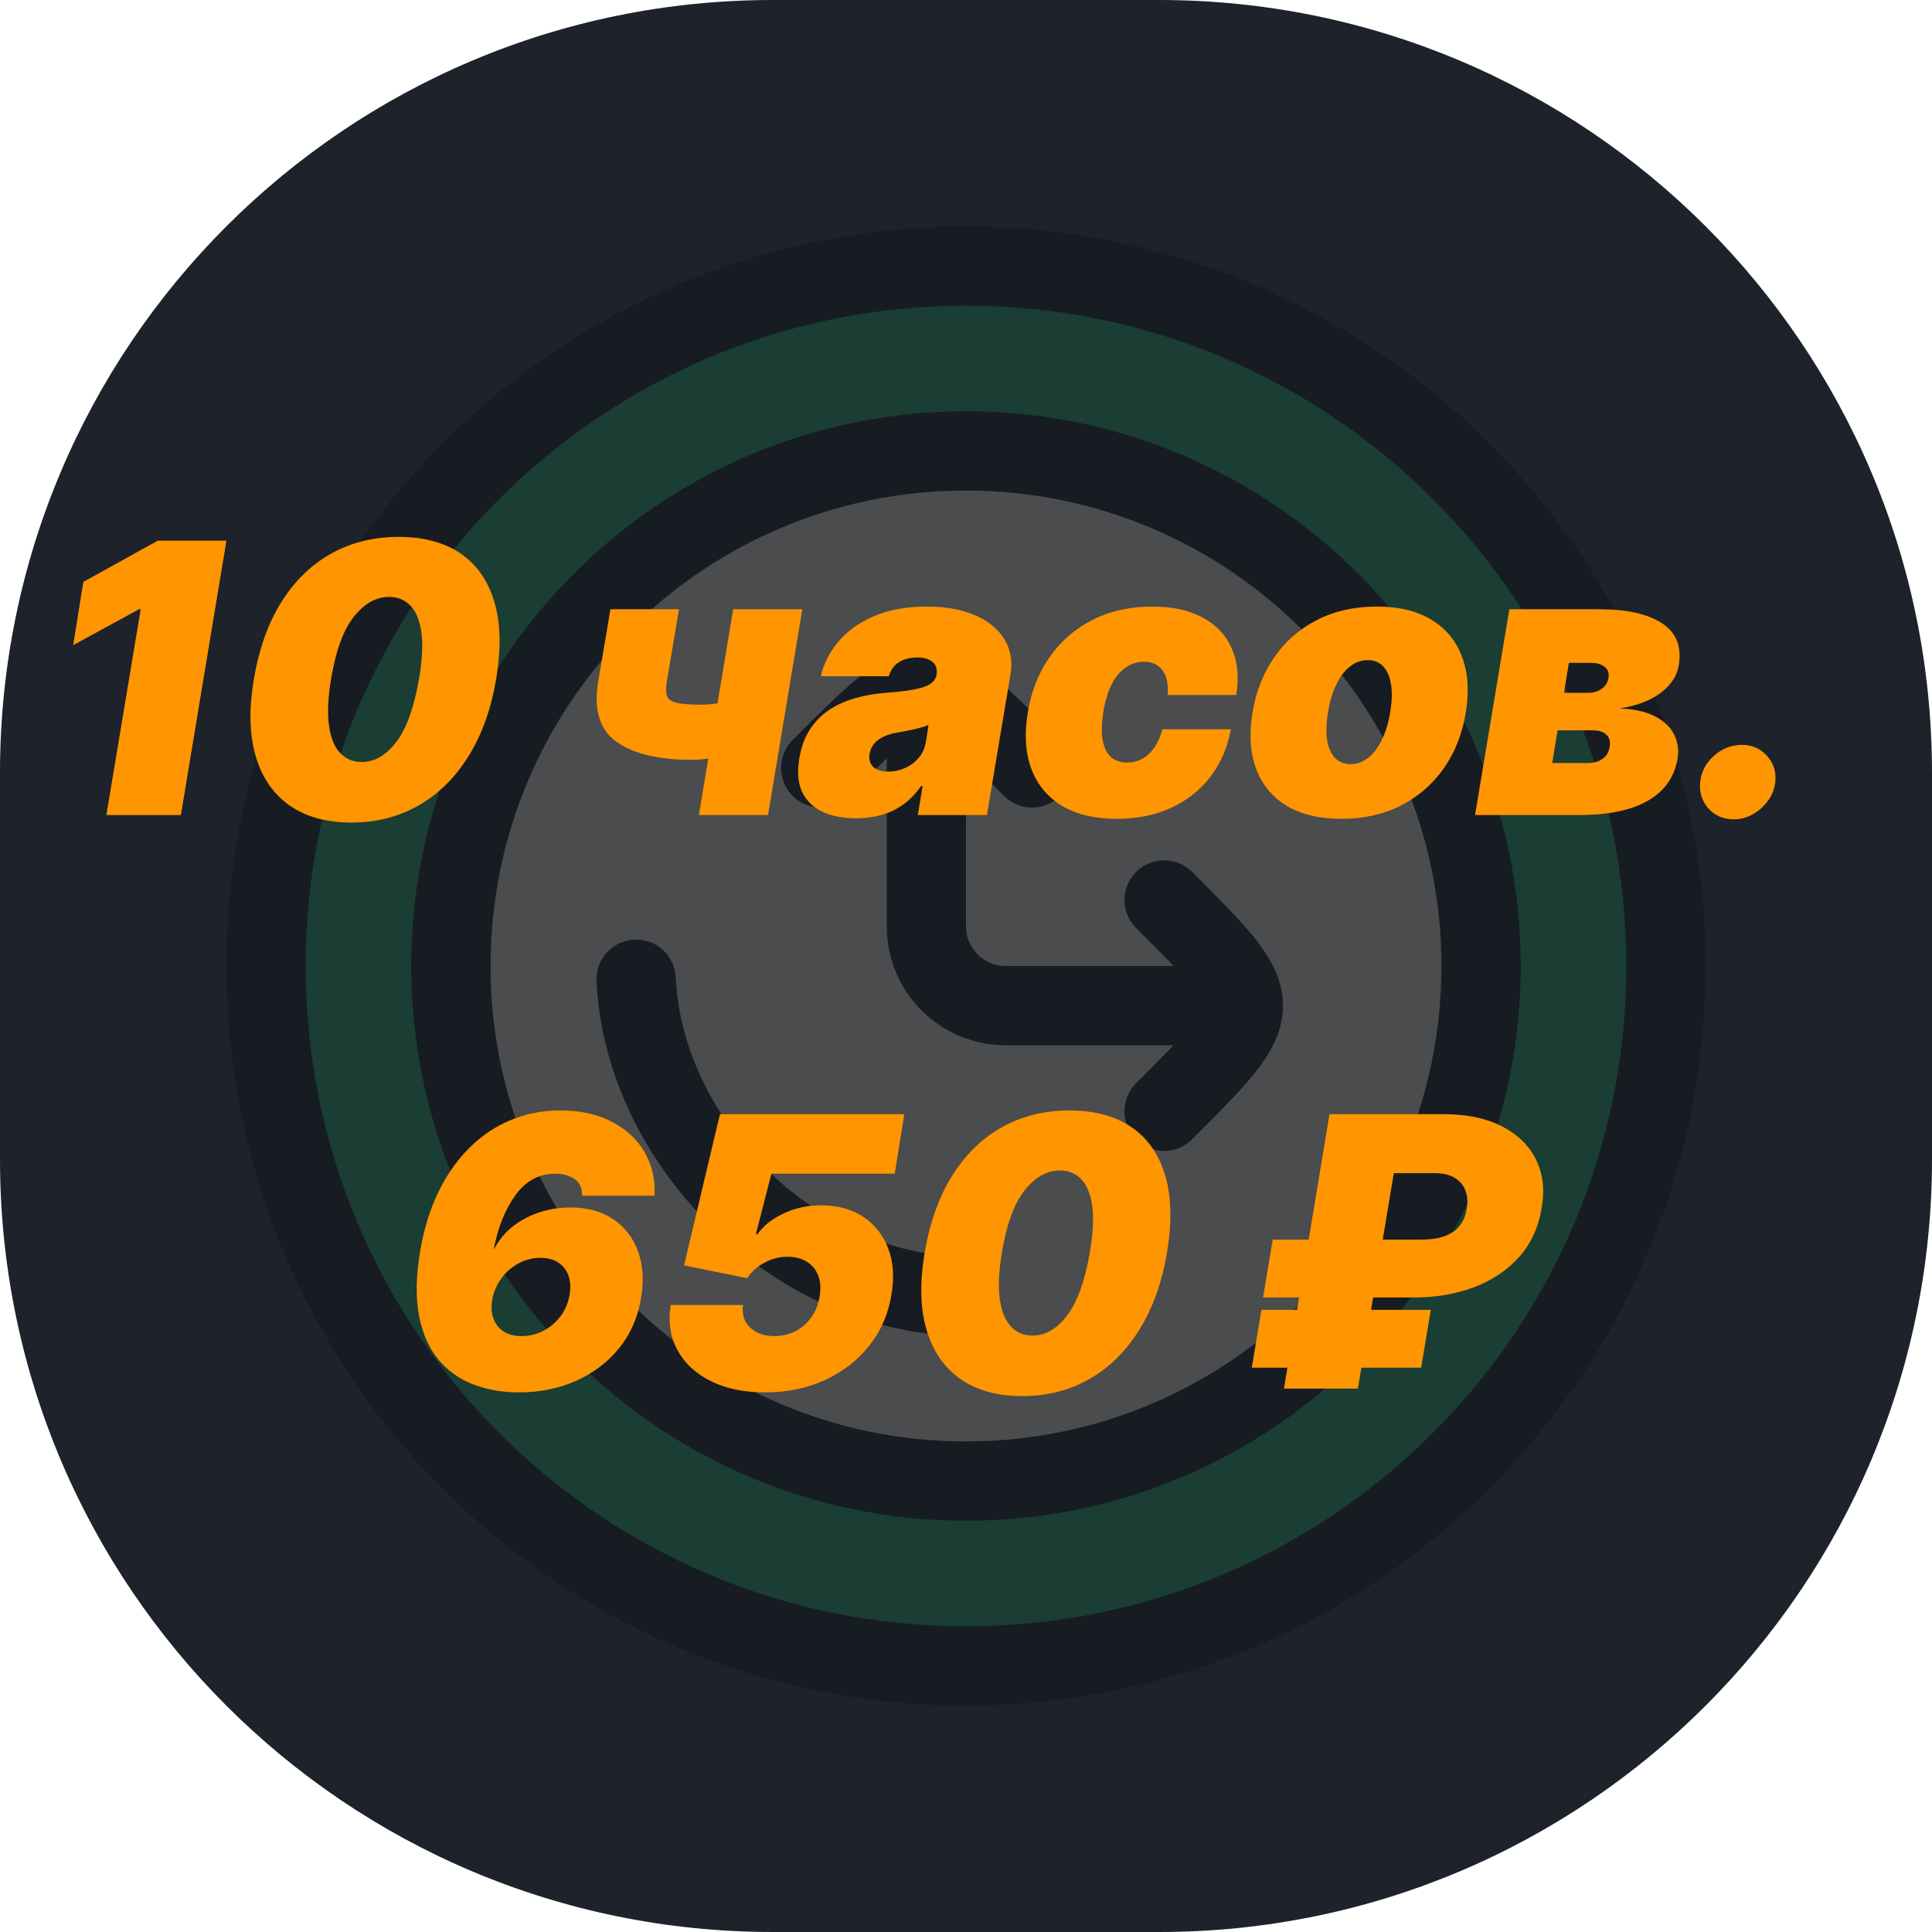
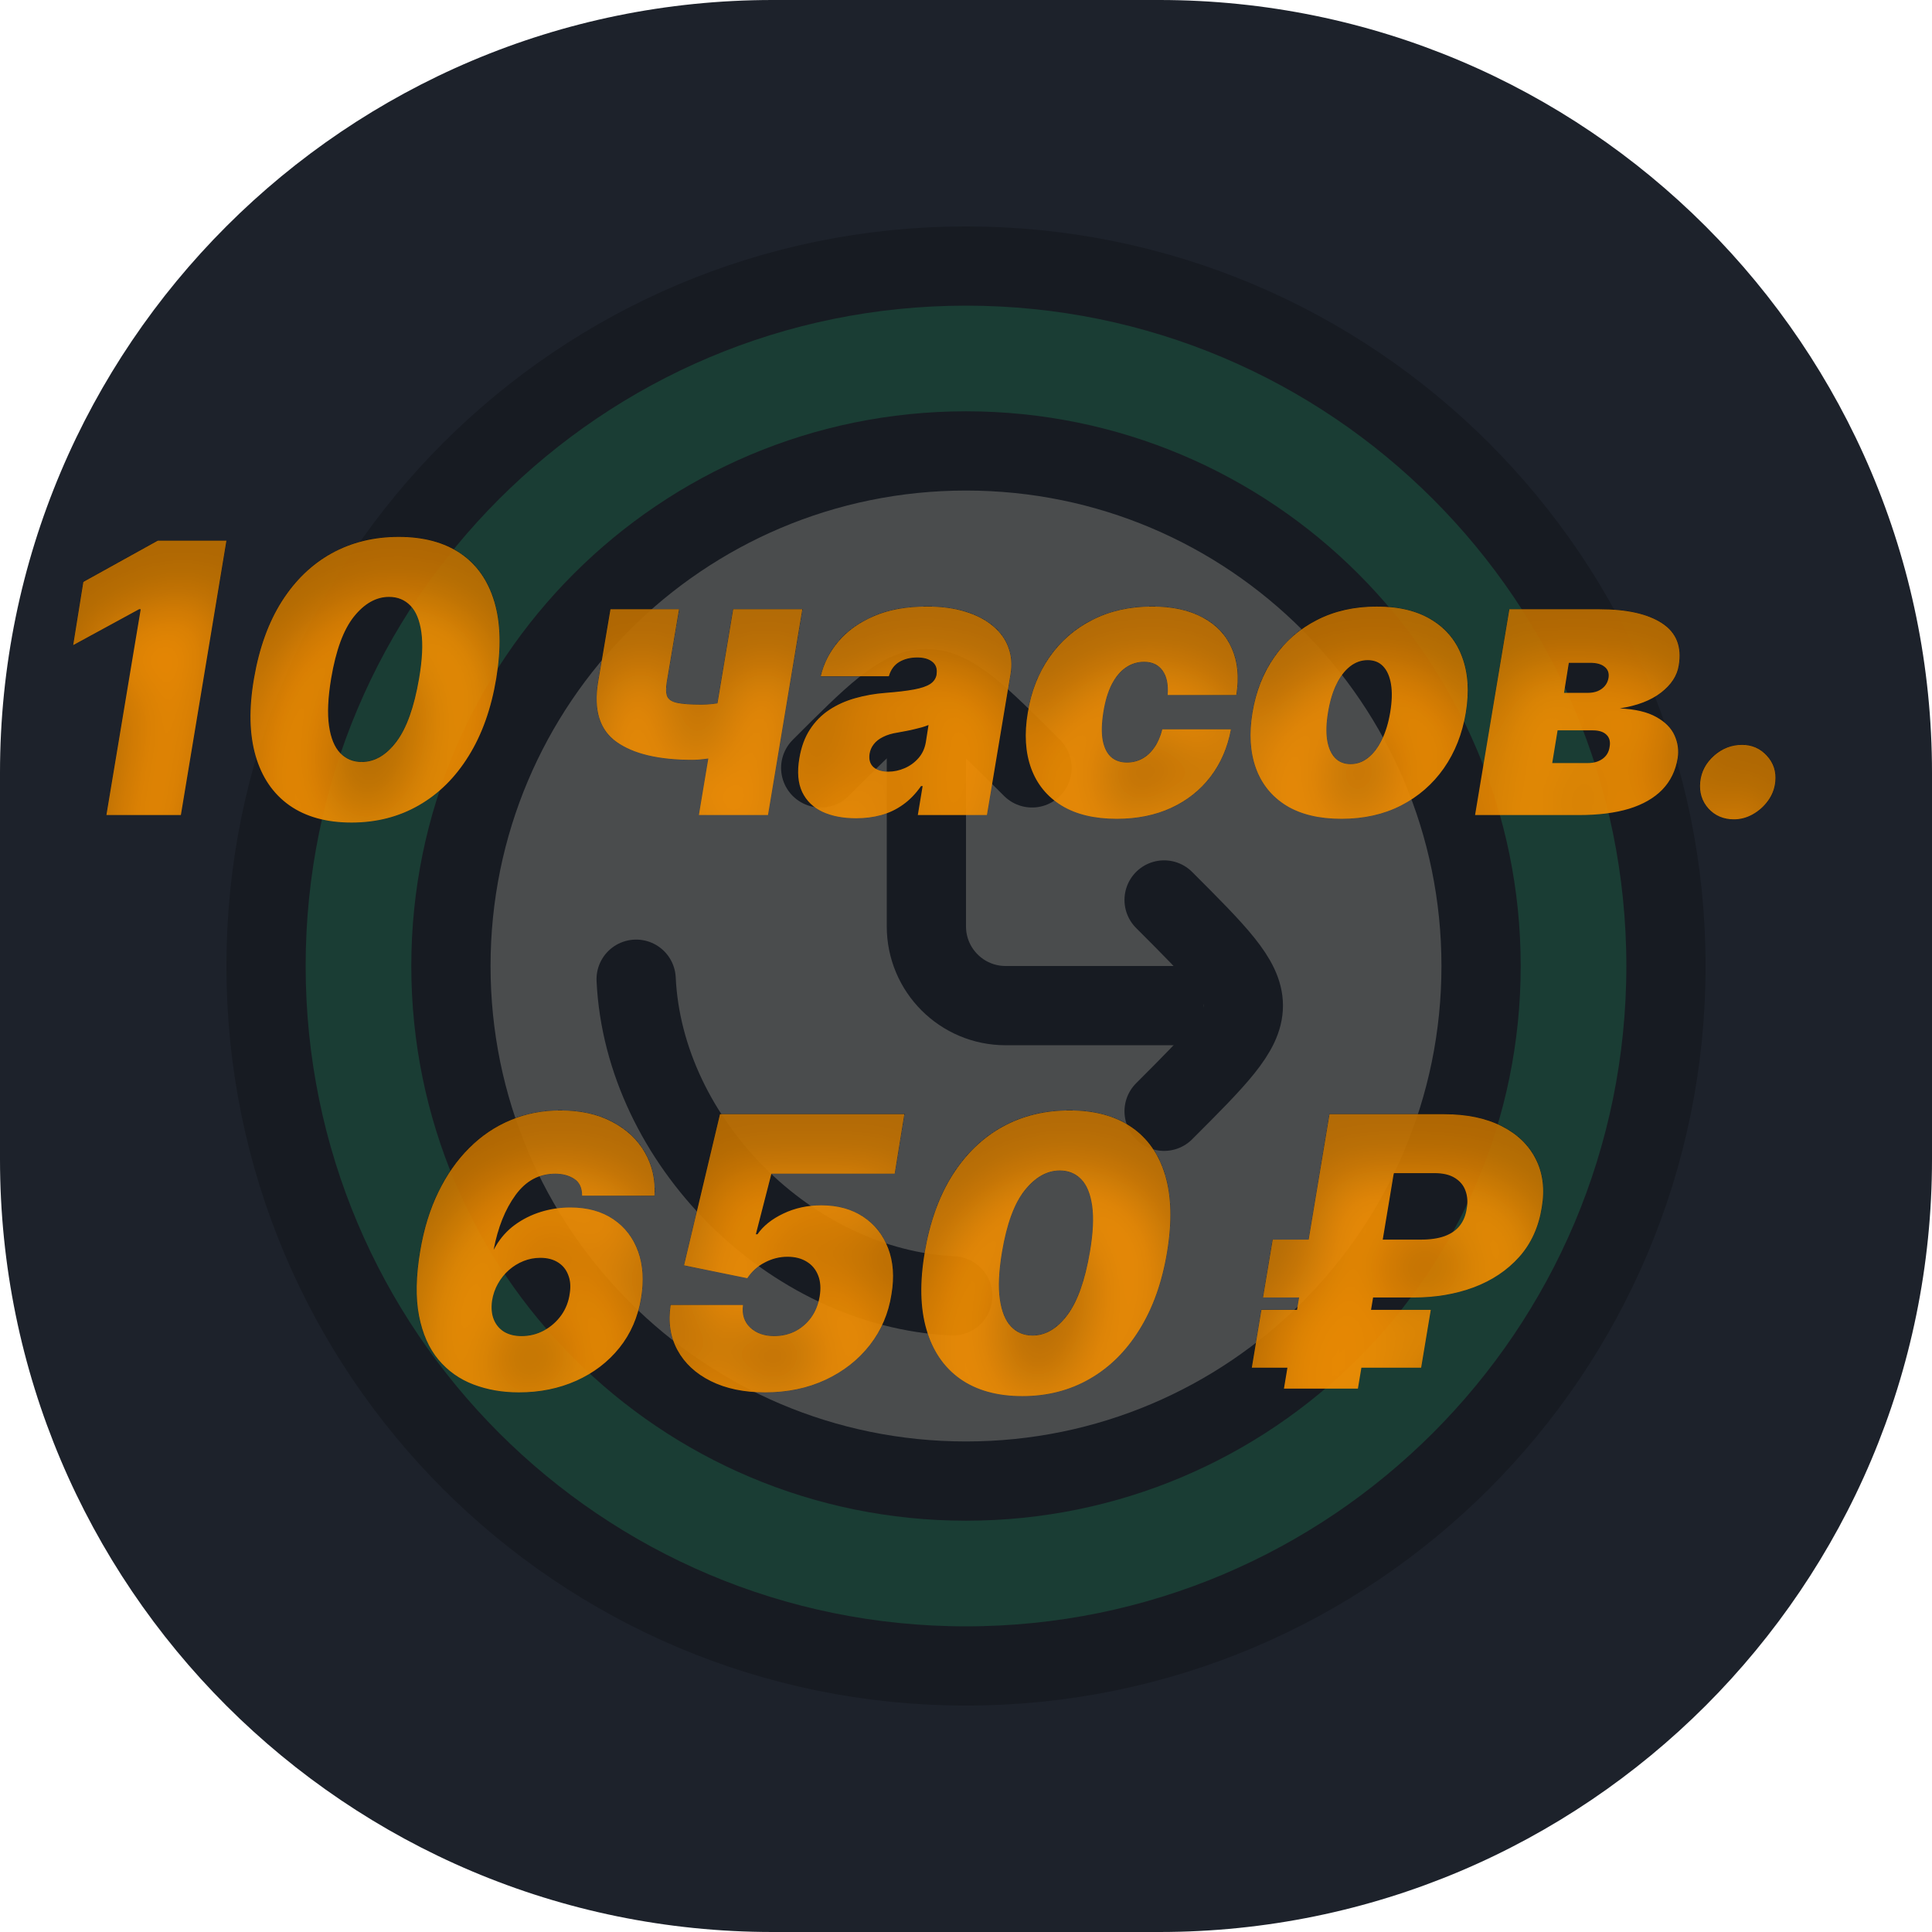
<svg xmlns="http://www.w3.org/2000/svg" width="128" height="128" viewBox="0 0 128 128" fill="none">
  <rect width="128" height="128" rx="51.2" fill="#1D222B" />
  <g opacity="0.2" filter="url(#filter0_b_99_66)">
    <circle cx="64" cy="64" r="46.375" fill="#0FA958" stroke="black" stroke-width="5.25" />
    <circle cx="64" cy="64" r="34.125" fill="#FFF4D9" stroke="black" stroke-width="5.25" />
    <path d="M63.125 85.854C52.383 85.349 42.651 75.617 42.146 64.875" stroke="black" stroke-width="5.25" stroke-linecap="round" />
    <path d="M61.375 45.625V61.375C61.375 64.275 63.725 66.625 66.625 66.625H79.75" stroke="black" stroke-width="5.25" stroke-linejoin="round" />
    <path d="M54.375 50.875C57.875 47.375 59.625 45.625 61.375 45.625C63.125 45.625 64.875 47.375 68.375 50.875" stroke="black" stroke-width="5.25" stroke-linecap="round" />
    <path d="M77.125 59.625C80.625 63.125 82.375 64.875 82.375 66.625C82.375 68.375 80.625 70.125 77.125 73.625" stroke="black" stroke-width="5.25" stroke-linecap="round" />
  </g>
-   <g filter="url(#filter1_b_99_66)">
-     <path d="M15.003 35.818L11.984 54H7.048L9.321 40.364H9.214L4.847 42.743L5.521 38.553L10.457 35.818H15.003ZM23.291 54.497C21.633 54.497 20.263 54.118 19.18 53.361C18.097 52.597 17.348 51.502 16.934 50.076C16.52 48.65 16.484 46.939 16.828 44.945C17.171 42.944 17.783 41.245 18.665 39.849C19.553 38.452 20.654 37.39 21.968 36.662C23.288 35.934 24.77 35.57 26.416 35.57C28.061 35.57 29.422 35.934 30.499 36.662C31.576 37.39 32.325 38.452 32.745 39.849C33.166 41.24 33.21 42.938 32.879 44.945C32.547 46.945 31.938 48.658 31.05 50.085C30.168 51.511 29.064 52.603 27.738 53.361C26.419 54.118 24.936 54.497 23.291 54.497ZM23.965 50.484C24.817 50.484 25.581 50.041 26.256 49.153C26.936 48.259 27.439 46.856 27.765 44.945C27.978 43.702 28.028 42.684 27.916 41.891C27.803 41.092 27.561 40.503 27.188 40.124C26.815 39.739 26.345 39.547 25.776 39.547C24.924 39.547 24.149 39.982 23.45 40.852C22.758 41.716 22.255 43.08 21.941 44.945C21.728 46.223 21.681 47.271 21.799 48.087C21.917 48.904 22.166 49.508 22.545 49.898C22.924 50.289 23.397 50.484 23.965 50.484ZM53.156 40.364L50.883 54H46.302L48.575 40.364H53.156ZM49.818 46.01L49.214 49.668C49.037 49.774 48.735 49.881 48.309 49.987C47.889 50.088 47.45 50.174 46.995 50.245C46.539 50.31 46.166 50.342 45.876 50.342C43.645 50.342 41.97 49.946 40.851 49.153C39.733 48.36 39.324 47.04 39.626 45.193L40.443 40.364H44.988L44.172 45.193C44.106 45.608 44.115 45.921 44.198 46.134C44.287 46.347 44.506 46.492 44.855 46.569C45.21 46.646 45.752 46.685 46.48 46.685C46.93 46.685 47.421 46.631 47.954 46.525C48.492 46.412 49.114 46.241 49.818 46.01ZM56.723 54.213C55.859 54.213 55.116 54.071 54.495 53.787C53.879 53.497 53.429 53.059 53.145 52.473C52.867 51.881 52.805 51.135 52.959 50.236C53.083 49.49 53.317 48.854 53.66 48.327C54.003 47.8 54.429 47.368 54.938 47.031C55.447 46.694 56.019 46.436 56.652 46.258C57.291 46.075 57.966 45.957 58.676 45.903C59.445 45.844 60.07 45.77 60.549 45.681C61.029 45.593 61.387 45.471 61.623 45.318C61.86 45.164 62.002 44.956 62.05 44.696V44.66C62.103 44.305 62.008 44.033 61.766 43.844C61.529 43.654 61.197 43.56 60.771 43.56C60.309 43.56 59.91 43.66 59.573 43.861C59.241 44.063 59.013 44.376 58.889 44.803H54.379C54.569 43.974 54.956 43.211 55.542 42.512C56.134 41.808 56.918 41.245 57.895 40.825C58.877 40.399 60.049 40.186 61.41 40.186C62.381 40.186 63.233 40.301 63.967 40.532C64.701 40.757 65.308 41.074 65.787 41.482C66.272 41.885 66.613 42.358 66.808 42.903C67.009 43.441 67.057 44.027 66.95 44.66L65.388 54H60.807L61.126 52.082H61.02C60.665 52.591 60.265 53.003 59.821 53.316C59.383 53.63 58.904 53.858 58.383 54C57.868 54.142 57.315 54.213 56.723 54.213ZM58.854 51.124C59.221 51.124 59.582 51.047 59.937 50.893C60.292 50.739 60.597 50.517 60.851 50.227C61.106 49.937 61.268 49.585 61.339 49.17L61.517 48.034C61.387 48.087 61.242 48.138 61.082 48.185C60.928 48.226 60.765 48.268 60.594 48.309C60.428 48.351 60.25 48.389 60.061 48.425C59.877 48.46 59.688 48.496 59.493 48.531C59.102 48.59 58.774 48.688 58.507 48.824C58.241 48.954 58.034 49.117 57.886 49.312C57.738 49.502 57.646 49.715 57.611 49.952C57.557 50.325 57.643 50.615 57.868 50.822C58.099 51.023 58.427 51.124 58.854 51.124ZM73.988 54.249C72.509 54.249 71.289 53.956 70.331 53.37C69.372 52.778 68.7 51.955 68.315 50.902C67.931 49.842 67.857 48.614 68.093 47.217C68.318 45.821 68.798 44.595 69.532 43.542C70.271 42.483 71.218 41.66 72.373 41.074C73.533 40.482 74.852 40.186 76.332 40.186C77.67 40.186 78.785 40.429 79.679 40.914C80.579 41.394 81.221 42.074 81.606 42.956C81.996 43.832 82.097 44.862 81.907 46.045H77.362C77.415 45.335 77.3 44.791 77.016 44.412C76.737 44.033 76.332 43.844 75.799 43.844C75.361 43.844 74.959 43.968 74.592 44.217C74.231 44.459 73.92 44.829 73.66 45.326C73.405 45.818 73.219 46.436 73.1 47.182C72.982 47.928 72.967 48.549 73.056 49.046C73.151 49.537 73.334 49.907 73.606 50.156C73.885 50.399 74.237 50.52 74.663 50.52C75.03 50.52 75.367 50.437 75.675 50.271C75.989 50.1 76.258 49.851 76.483 49.526C76.714 49.194 76.888 48.792 77.007 48.318H81.552C81.327 49.526 80.874 50.573 80.194 51.461C79.513 52.349 78.646 53.035 77.593 53.521C76.539 54.006 75.338 54.249 73.988 54.249ZM88.874 54.249C87.395 54.249 86.175 53.956 85.217 53.37C84.264 52.778 83.595 51.955 83.21 50.902C82.826 49.842 82.749 48.614 82.98 47.217C83.21 45.821 83.693 44.595 84.427 43.542C85.16 42.483 86.105 41.66 87.259 41.074C88.413 40.482 89.733 40.186 91.218 40.186C92.692 40.186 93.905 40.482 94.858 41.074C95.817 41.66 96.489 42.483 96.873 43.542C97.264 44.595 97.344 45.821 97.113 47.217C96.882 48.614 96.397 49.842 95.657 50.902C94.917 51.955 93.97 52.778 92.816 53.37C91.668 53.956 90.354 54.249 88.874 54.249ZM89.478 50.626C89.904 50.626 90.292 50.487 90.641 50.209C90.996 49.931 91.298 49.534 91.547 49.02C91.801 48.505 91.988 47.892 92.106 47.182C92.224 46.466 92.242 45.853 92.159 45.344C92.076 44.829 91.905 44.433 91.644 44.154C91.384 43.876 91.041 43.737 90.615 43.737C90.188 43.737 89.798 43.876 89.443 44.154C89.088 44.433 88.786 44.829 88.537 45.344C88.288 45.853 88.105 46.466 87.987 47.182C87.868 47.892 87.847 48.505 87.924 49.02C88.007 49.534 88.179 49.931 88.439 50.209C88.706 50.487 89.052 50.626 89.478 50.626ZM97.726 54L99.999 40.364H105.964C107.787 40.364 109.172 40.674 110.119 41.296C111.066 41.917 111.433 42.849 111.22 44.092C111.114 44.767 110.723 45.365 110.048 45.886C109.374 46.407 108.462 46.756 107.314 46.933C108.338 46.981 109.143 47.17 109.729 47.501C110.321 47.827 110.726 48.235 110.945 48.727C111.164 49.212 111.232 49.715 111.149 50.236C111.013 51.064 110.673 51.76 110.128 52.322C109.584 52.878 108.85 53.299 107.926 53.583C107.003 53.861 105.899 54 104.615 54H97.726ZM102.839 50.555H105.183C105.586 50.555 105.917 50.461 106.178 50.271C106.438 50.082 106.592 49.822 106.639 49.49C106.704 49.147 106.636 48.877 106.435 48.682C106.24 48.487 105.941 48.389 105.538 48.389H103.195L102.839 50.555ZM103.621 45.903H105.183C105.438 45.903 105.66 45.865 105.849 45.788C106.044 45.705 106.204 45.59 106.328 45.442C106.453 45.294 106.533 45.116 106.568 44.909C106.616 44.595 106.53 44.353 106.311 44.181C106.098 44.004 105.781 43.915 105.361 43.915H103.94L103.621 45.903ZM114.882 54.284C114.19 54.284 113.625 54.044 113.187 53.565C112.755 53.08 112.574 52.491 112.645 51.798C112.716 51.124 113.021 50.547 113.56 50.067C114.104 49.588 114.723 49.348 115.415 49.348C116.072 49.348 116.62 49.588 117.058 50.067C117.501 50.547 117.688 51.124 117.617 51.798C117.57 52.26 117.407 52.68 117.129 53.059C116.856 53.432 116.519 53.731 116.116 53.956C115.72 54.175 115.309 54.284 114.882 54.284ZM34.375 92.249C33.286 92.249 32.283 92.074 31.366 91.725C30.448 91.376 29.676 90.828 29.049 90.082C28.421 89.331 27.992 88.36 27.761 87.171C27.53 85.981 27.557 84.549 27.841 82.874C28.084 81.424 28.483 80.127 29.04 78.985C29.596 77.837 30.28 76.86 31.091 76.055C31.901 75.245 32.816 74.629 33.834 74.209C34.852 73.783 35.944 73.57 37.11 73.57C38.459 73.57 39.61 73.824 40.563 74.333C41.522 74.836 42.244 75.517 42.729 76.375C43.215 77.227 43.425 78.174 43.36 79.216H38.566C38.566 78.689 38.391 78.316 38.042 78.097C37.693 77.872 37.275 77.76 36.79 77.76C35.719 77.76 34.84 78.233 34.153 79.18C33.467 80.121 32.984 81.329 32.706 82.803L32.848 82.554C33.174 81.998 33.594 81.53 34.109 81.151C34.63 80.772 35.204 80.485 35.831 80.29C36.465 80.095 37.116 79.997 37.784 79.997C38.915 79.997 39.865 80.258 40.634 80.778C41.404 81.299 41.951 82.012 42.277 82.918C42.602 83.823 42.667 84.85 42.472 85.999C42.265 87.265 41.785 88.366 41.034 89.301C40.282 90.236 39.332 90.961 38.184 91.476C37.036 91.991 35.766 92.249 34.375 92.249ZM34.553 88.52C35.08 88.52 35.571 88.399 36.027 88.156C36.488 87.907 36.873 87.57 37.181 87.144C37.489 86.712 37.678 86.224 37.749 85.679C37.82 85.217 37.784 84.812 37.642 84.463C37.506 84.108 37.281 83.832 36.968 83.637C36.654 83.436 36.263 83.335 35.796 83.335C35.411 83.335 35.041 83.406 34.686 83.548C34.331 83.69 34.008 83.889 33.718 84.143C33.428 84.398 33.186 84.7 32.99 85.049C32.795 85.392 32.665 85.768 32.6 86.176C32.535 86.656 32.573 87.07 32.715 87.419C32.857 87.768 33.085 88.04 33.399 88.236C33.718 88.425 34.103 88.52 34.553 88.52ZM50.682 92.249C49.291 92.249 48.096 92 47.095 91.503C46.095 91.006 45.358 90.322 44.885 89.452C44.411 88.582 44.26 87.585 44.432 86.46H49.226C49.143 87.082 49.303 87.582 49.705 87.961C50.108 88.334 50.635 88.52 51.286 88.52C51.8 88.52 52.268 88.413 52.688 88.2C53.109 87.981 53.461 87.677 53.745 87.286C54.029 86.889 54.215 86.425 54.304 85.892C54.393 85.359 54.36 84.898 54.206 84.507C54.053 84.111 53.801 83.806 53.452 83.593C53.103 83.374 52.676 83.264 52.173 83.264C51.647 83.264 51.144 83.391 50.664 83.646C50.185 83.894 49.8 84.241 49.51 84.685L45.32 83.832L47.699 73.818H59.915L59.276 77.76H51.108L50.078 81.773H50.185C50.564 81.222 51.132 80.767 51.889 80.406C52.653 80.039 53.493 79.855 54.411 79.855C55.494 79.855 56.417 80.107 57.181 80.61C57.944 81.113 58.497 81.808 58.841 82.696C59.184 83.584 59.258 84.602 59.063 85.75C58.867 87.017 58.388 88.138 57.624 89.115C56.861 90.091 55.884 90.858 54.695 91.414C53.505 91.97 52.167 92.249 50.682 92.249ZM67.734 92.497C66.077 92.497 64.707 92.118 63.624 91.361C62.541 90.597 61.792 89.502 61.378 88.076C60.963 86.65 60.928 84.939 61.271 82.945C61.614 80.944 62.227 79.246 63.109 77.849C63.997 76.452 65.098 75.39 66.412 74.662C67.731 73.934 69.214 73.57 70.859 73.57C72.505 73.57 73.866 73.934 74.943 74.662C76.02 75.39 76.769 76.452 77.189 77.849C77.609 79.24 77.654 80.938 77.322 82.945C76.991 84.945 76.381 86.659 75.493 88.085C74.612 89.511 73.508 90.603 72.182 91.361C70.862 92.118 69.38 92.497 67.734 92.497ZM68.409 88.484C69.261 88.484 70.025 88.04 70.7 87.153C71.38 86.259 71.883 84.856 72.209 82.945C72.422 81.702 72.472 80.684 72.36 79.891C72.247 79.092 72.004 78.503 71.632 78.124C71.259 77.739 70.788 77.547 70.22 77.547C69.368 77.547 68.593 77.982 67.894 78.852C67.202 79.716 66.698 81.08 66.385 82.945C66.172 84.223 66.124 85.271 66.243 86.087C66.361 86.904 66.61 87.508 66.989 87.898C67.367 88.289 67.841 88.484 68.409 88.484ZM93.658 85.963H83.679L84.319 82.128H94.12C94.753 82.128 95.283 82.051 95.709 81.897C96.141 81.737 96.475 81.506 96.712 81.204C96.955 80.897 97.109 80.518 97.174 80.068C97.251 79.642 97.224 79.251 97.094 78.896C96.969 78.541 96.736 78.257 96.392 78.044C96.055 77.831 95.605 77.724 95.043 77.724H92.344L89.965 92H85.064L88.083 73.818H95.682C97.18 73.818 98.446 74.082 99.482 74.608C100.524 75.135 101.278 75.863 101.746 76.792C102.219 77.722 102.352 78.79 102.145 79.997C101.938 81.299 101.438 82.394 100.645 83.282C99.852 84.164 98.852 84.833 97.644 85.288C96.437 85.738 95.108 85.963 93.658 85.963ZM94.794 86.78L94.155 90.615H82.934L83.573 86.78H94.794Z" fill="#FF9500" />
+   <g filter="url(#filter1_i_99_66)">
+     <path d="M15.003 35.818L11.984 54H7.048L9.321 40.364H9.214L4.847 42.743L5.521 38.553L10.457 35.818H15.003ZM23.291 54.497C21.633 54.497 20.263 54.118 19.18 53.361C18.097 52.597 17.348 51.502 16.934 50.076C16.52 48.65 16.484 46.939 16.828 44.945C17.171 42.944 17.783 41.245 18.665 39.849C19.553 38.452 20.654 37.39 21.968 36.662C23.288 35.934 24.77 35.57 26.416 35.57C28.061 35.57 29.422 35.934 30.499 36.662C31.576 37.39 32.325 38.452 32.745 39.849C33.166 41.24 33.21 42.938 32.879 44.945C32.547 46.945 31.938 48.658 31.05 50.085C30.168 51.511 29.064 52.603 27.738 53.361C26.419 54.118 24.936 54.497 23.291 54.497ZM23.965 50.484C24.817 50.484 25.581 50.041 26.256 49.153C26.936 48.259 27.439 46.856 27.765 44.945C27.978 43.702 28.028 42.684 27.916 41.891C27.803 41.092 27.561 40.503 27.188 40.124C26.815 39.739 26.345 39.547 25.776 39.547C24.924 39.547 24.149 39.982 23.45 40.852C22.758 41.716 22.255 43.08 21.941 44.945C21.728 46.223 21.681 47.271 21.799 48.087C21.917 48.904 22.166 49.508 22.545 49.898C22.924 50.289 23.397 50.484 23.965 50.484ZM53.156 40.364L50.883 54H46.302L48.575 40.364H53.156ZM49.818 46.01L49.214 49.668C49.037 49.774 48.735 49.881 48.309 49.987C47.889 50.088 47.45 50.174 46.995 50.245C46.539 50.31 46.166 50.342 45.876 50.342C43.645 50.342 41.97 49.946 40.851 49.153C39.733 48.36 39.324 47.04 39.626 45.193L40.443 40.364H44.988L44.172 45.193C44.106 45.608 44.115 45.921 44.198 46.134C44.287 46.347 44.506 46.492 44.855 46.569C45.21 46.646 45.752 46.685 46.48 46.685C46.93 46.685 47.421 46.631 47.954 46.525C48.492 46.412 49.114 46.241 49.818 46.01ZM56.723 54.213C55.859 54.213 55.116 54.071 54.495 53.787C53.879 53.497 53.429 53.059 53.145 52.473C52.867 51.881 52.805 51.135 52.959 50.236C53.083 49.49 53.317 48.854 53.66 48.327C54.003 47.8 54.429 47.368 54.938 47.031C55.447 46.694 56.019 46.436 56.652 46.258C57.291 46.075 57.966 45.957 58.676 45.903C59.445 45.844 60.07 45.77 60.549 45.681C61.029 45.593 61.387 45.471 61.623 45.318C61.86 45.164 62.002 44.956 62.05 44.696V44.66C62.103 44.305 62.008 44.033 61.766 43.844C61.529 43.654 61.197 43.56 60.771 43.56C60.309 43.56 59.91 43.66 59.573 43.861C59.241 44.063 59.013 44.376 58.889 44.803H54.379C54.569 43.974 54.956 43.211 55.542 42.512C56.134 41.808 56.918 41.245 57.895 40.825C58.877 40.399 60.049 40.186 61.41 40.186C62.381 40.186 63.233 40.301 63.967 40.532C64.701 40.757 65.308 41.074 65.787 41.482C66.272 41.885 66.613 42.358 66.808 42.903C67.009 43.441 67.057 44.027 66.95 44.66L65.388 54H60.807L61.126 52.082H61.02C60.665 52.591 60.265 53.003 59.821 53.316C59.383 53.63 58.904 53.858 58.383 54C57.868 54.142 57.315 54.213 56.723 54.213ZM58.854 51.124C59.221 51.124 59.582 51.047 59.937 50.893C60.292 50.739 60.597 50.517 60.851 50.227C61.106 49.937 61.268 49.585 61.339 49.17L61.517 48.034C61.387 48.087 61.242 48.138 61.082 48.185C60.928 48.226 60.765 48.268 60.594 48.309C60.428 48.351 60.25 48.389 60.061 48.425C59.877 48.46 59.688 48.496 59.493 48.531C59.102 48.59 58.774 48.688 58.507 48.824C58.241 48.954 58.034 49.117 57.886 49.312C57.738 49.502 57.646 49.715 57.611 49.952C57.557 50.325 57.643 50.615 57.868 50.822C58.099 51.023 58.427 51.124 58.854 51.124ZM73.988 54.249C72.509 54.249 71.289 53.956 70.331 53.37C69.372 52.778 68.7 51.955 68.315 50.902C67.931 49.842 67.857 48.614 68.093 47.217C68.318 45.821 68.798 44.595 69.532 43.542C70.271 42.483 71.218 41.66 72.373 41.074C73.533 40.482 74.852 40.186 76.332 40.186C77.67 40.186 78.785 40.429 79.679 40.914C80.579 41.394 81.221 42.074 81.606 42.956C81.996 43.832 82.097 44.862 81.907 46.045H77.362C77.415 45.335 77.3 44.791 77.016 44.412C76.737 44.033 76.332 43.844 75.799 43.844C75.361 43.844 74.959 43.968 74.592 44.217C74.231 44.459 73.92 44.829 73.66 45.326C73.405 45.818 73.219 46.436 73.1 47.182C72.982 47.928 72.967 48.549 73.056 49.046C73.151 49.537 73.334 49.907 73.606 50.156C73.885 50.399 74.237 50.52 74.663 50.52C75.03 50.52 75.367 50.437 75.675 50.271C75.989 50.1 76.258 49.851 76.483 49.526C76.714 49.194 76.888 48.792 77.007 48.318H81.552C81.327 49.526 80.874 50.573 80.194 51.461C79.513 52.349 78.646 53.035 77.593 53.521C76.539 54.006 75.338 54.249 73.988 54.249ZM88.874 54.249C87.395 54.249 86.175 53.956 85.217 53.37C84.264 52.778 83.595 51.955 83.21 50.902C82.826 49.842 82.749 48.614 82.98 47.217C83.21 45.821 83.693 44.595 84.427 43.542C85.16 42.483 86.105 41.66 87.259 41.074C88.413 40.482 89.733 40.186 91.218 40.186C92.692 40.186 93.905 40.482 94.858 41.074C95.817 41.66 96.489 42.483 96.873 43.542C97.264 44.595 97.344 45.821 97.113 47.217C96.882 48.614 96.397 49.842 95.657 50.902C94.917 51.955 93.97 52.778 92.816 53.37C91.668 53.956 90.354 54.249 88.874 54.249ZM89.478 50.626C89.904 50.626 90.292 50.487 90.641 50.209C90.996 49.931 91.298 49.534 91.547 49.02C91.801 48.505 91.988 47.892 92.106 47.182C92.224 46.466 92.242 45.853 92.159 45.344C92.076 44.829 91.905 44.433 91.644 44.154C91.384 43.876 91.041 43.737 90.615 43.737C90.188 43.737 89.798 43.876 89.443 44.154C89.088 44.433 88.786 44.829 88.537 45.344C88.288 45.853 88.105 46.466 87.987 47.182C87.868 47.892 87.847 48.505 87.924 49.02C88.007 49.534 88.179 49.931 88.439 50.209C88.706 50.487 89.052 50.626 89.478 50.626ZM97.726 54L99.999 40.364H105.964C107.787 40.364 109.172 40.674 110.119 41.296C111.066 41.917 111.433 42.849 111.22 44.092C111.114 44.767 110.723 45.365 110.048 45.886C109.374 46.407 108.462 46.756 107.314 46.933C108.338 46.981 109.143 47.17 109.729 47.501C110.321 47.827 110.726 48.235 110.945 48.727C111.164 49.212 111.232 49.715 111.149 50.236C111.013 51.064 110.673 51.76 110.128 52.322C109.584 52.878 108.85 53.299 107.926 53.583C107.003 53.861 105.899 54 104.615 54H97.726ZM102.839 50.555H105.183C105.586 50.555 105.917 50.461 106.178 50.271C106.438 50.082 106.592 49.822 106.639 49.49C106.704 49.147 106.636 48.877 106.435 48.682C106.24 48.487 105.941 48.389 105.538 48.389H103.195L102.839 50.555ZM103.621 45.903H105.183C105.438 45.903 105.66 45.865 105.849 45.788C106.044 45.705 106.204 45.59 106.328 45.442C106.453 45.294 106.533 45.116 106.568 44.909C106.616 44.595 106.53 44.353 106.311 44.181C106.098 44.004 105.781 43.915 105.361 43.915H103.94L103.621 45.903ZM114.882 54.284C114.19 54.284 113.625 54.044 113.187 53.565C112.755 53.08 112.574 52.491 112.645 51.798C112.716 51.124 113.021 50.547 113.56 50.067C114.104 49.588 114.723 49.348 115.415 49.348C116.072 49.348 116.62 49.588 117.058 50.067C117.501 50.547 117.688 51.124 117.617 51.798C117.57 52.26 117.407 52.68 117.129 53.059C116.856 53.432 116.519 53.731 116.116 53.956C115.72 54.175 115.309 54.284 114.882 54.284ZM34.375 92.249C33.286 92.249 32.283 92.074 31.366 91.725C30.448 91.376 29.676 90.828 29.049 90.082C28.421 89.331 27.992 88.36 27.761 87.171C27.53 85.981 27.557 84.549 27.841 82.874C28.084 81.424 28.483 80.127 29.04 78.985C29.596 77.837 30.28 76.86 31.091 76.055C31.901 75.245 32.816 74.629 33.834 74.209C34.852 73.783 35.944 73.57 37.11 73.57C38.459 73.57 39.61 73.824 40.563 74.333C41.522 74.836 42.244 75.517 42.729 76.375C43.215 77.227 43.425 78.174 43.36 79.216H38.566C38.566 78.689 38.391 78.316 38.042 78.097C37.693 77.872 37.275 77.76 36.79 77.76C35.719 77.76 34.84 78.233 34.153 79.18C33.467 80.121 32.984 81.329 32.706 82.803L32.848 82.554C33.174 81.998 33.594 81.53 34.109 81.151C34.63 80.772 35.204 80.485 35.831 80.29C36.465 80.095 37.116 79.997 37.784 79.997C38.915 79.997 39.865 80.258 40.634 80.778C41.404 81.299 41.951 82.012 42.277 82.918C42.602 83.823 42.667 84.85 42.472 85.999C42.265 87.265 41.785 88.366 41.034 89.301C40.282 90.236 39.332 90.961 38.184 91.476C37.036 91.991 35.766 92.249 34.375 92.249ZM34.553 88.52C35.08 88.52 35.571 88.399 36.027 88.156C36.488 87.907 36.873 87.57 37.181 87.144C37.489 86.712 37.678 86.224 37.749 85.679C37.82 85.217 37.784 84.812 37.642 84.463C37.506 84.108 37.281 83.832 36.968 83.637C36.654 83.436 36.263 83.335 35.796 83.335C35.411 83.335 35.041 83.406 34.686 83.548C34.331 83.69 34.008 83.889 33.718 84.143C33.428 84.398 33.186 84.7 32.99 85.049C32.795 85.392 32.665 85.768 32.6 86.176C32.535 86.656 32.573 87.07 32.715 87.419C32.857 87.768 33.085 88.04 33.399 88.236C33.718 88.425 34.103 88.52 34.553 88.52ZM50.682 92.249C49.291 92.249 48.096 92 47.095 91.503C46.095 91.006 45.358 90.322 44.885 89.452C44.411 88.582 44.26 87.585 44.432 86.46H49.226C49.143 87.082 49.303 87.582 49.705 87.961C50.108 88.334 50.635 88.52 51.286 88.52C51.8 88.52 52.268 88.413 52.688 88.2C53.109 87.981 53.461 87.677 53.745 87.286C54.029 86.889 54.215 86.425 54.304 85.892C54.393 85.359 54.36 84.898 54.206 84.507C54.053 84.111 53.801 83.806 53.452 83.593C53.103 83.374 52.676 83.264 52.173 83.264C51.647 83.264 51.144 83.391 50.664 83.646C50.185 83.894 49.8 84.241 49.51 84.685L45.32 83.832L47.699 73.818H59.915L59.276 77.76H51.108L50.078 81.773H50.185C50.564 81.222 51.132 80.767 51.889 80.406C52.653 80.039 53.493 79.855 54.411 79.855C55.494 79.855 56.417 80.107 57.181 80.61C57.944 81.113 58.497 81.808 58.841 82.696C59.184 83.584 59.258 84.602 59.063 85.75C58.867 87.017 58.388 88.138 57.624 89.115C56.861 90.091 55.884 90.858 54.695 91.414C53.505 91.97 52.167 92.249 50.682 92.249ZM67.734 92.497C66.077 92.497 64.707 92.118 63.624 91.361C62.541 90.597 61.792 89.502 61.378 88.076C60.963 86.65 60.928 84.939 61.271 82.945C61.614 80.944 62.227 79.246 63.109 77.849C63.997 76.452 65.098 75.39 66.412 74.662C67.731 73.934 69.214 73.57 70.859 73.57C72.505 73.57 73.866 73.934 74.943 74.662C76.02 75.39 76.769 76.452 77.189 77.849C77.609 79.24 77.654 80.938 77.322 82.945C76.991 84.945 76.381 86.659 75.493 88.085C74.612 89.511 73.508 90.603 72.182 91.361C70.862 92.118 69.38 92.497 67.734 92.497ZM68.409 88.484C69.261 88.484 70.025 88.04 70.7 87.153C71.38 86.259 71.883 84.856 72.209 82.945C72.422 81.702 72.472 80.684 72.36 79.891C72.247 79.092 72.004 78.503 71.632 78.124C71.259 77.739 70.788 77.547 70.22 77.547C69.368 77.547 68.593 77.982 67.894 78.852C67.202 79.716 66.698 81.08 66.385 82.945C66.172 84.223 66.124 85.271 66.243 86.087C66.361 86.904 66.61 87.508 66.989 87.898C67.367 88.289 67.841 88.484 68.409 88.484ZM93.658 85.963H83.679L84.319 82.128H94.12C94.753 82.128 95.283 82.051 95.709 81.897C96.141 81.737 96.475 81.506 96.712 81.204C96.955 80.897 97.109 80.518 97.174 80.068C97.251 79.642 97.224 79.251 97.094 78.896C96.969 78.541 96.736 78.257 96.392 78.044C96.055 77.831 95.605 77.724 95.043 77.724H92.344L89.965 92H85.064L88.083 73.818H95.682C97.18 73.818 98.446 74.082 99.482 74.608C100.524 75.135 101.278 75.863 101.746 76.792C102.219 77.722 102.352 78.79 102.145 79.997C101.938 81.299 101.438 82.394 100.645 83.282C99.852 84.164 98.852 84.833 97.644 85.288C96.437 85.738 95.108 85.963 93.658 85.963ZM94.794 86.78L94.155 90.615H82.934L83.573 86.78H94.794Z" fill="#FF9500" fill-opacity="0.9" />
  </g>
  <defs>
    <filter id="filter0_b_99_66" x="4" y="4" width="120" height="120" filterUnits="userSpaceOnUse" color-interpolation-filters="sRGB">
      <feFlood flood-opacity="0" result="BackgroundImageFix" />
      <feGaussianBlur in="BackgroundImageFix" stdDeviation="2" />
      <feComposite in2="SourceAlpha" operator="in" result="effect1_backgroundBlur_99_66" />
      <feBlend mode="normal" in="SourceGraphic" in2="effect1_backgroundBlur_99_66" result="shape" />
    </filter>
-     <filter id="filter1_b_99_66" x="0.847" y="31.57" width="120.877" height="64.928" filterUnits="userSpaceOnUse" color-interpolation-filters="sRGB">
+     <filter id="filter1_i_99_66" x="4.847" y="35.57" width="112.877" height="60.928" filterUnits="userSpaceOnUse" color-interpolation-filters="sRGB">
      <feFlood flood-opacity="0" result="BackgroundImageFix" />
-       <feGaussianBlur in="BackgroundImageFix" stdDeviation="2" />
-       <feComposite in2="SourceAlpha" operator="in" result="effect1_backgroundBlur_99_66" />
-       <feBlend mode="normal" in="SourceGraphic" in2="effect1_backgroundBlur_99_66" result="shape" />
+       <feBlend mode="normal" in="SourceGraphic" in2="BackgroundImageFix" result="shape" />
+       <feColorMatrix in="SourceAlpha" type="matrix" values="0 0 0 0 0 0 0 0 0 0 0 0 0 0 0 0 0 0 127 0" result="hardAlpha" />
+       <feOffset dy="4" />
+       <feGaussianBlur stdDeviation="2" />
+       <feComposite in2="hardAlpha" operator="arithmetic" k2="-1" k3="1" />
+       <feColorMatrix type="matrix" values="0 0 0 0 0 0 0 0 0 0 0 0 0 0 0 0 0 0 0.25 0" />
+       <feBlend mode="normal" in2="shape" result="effect1_innerShadow_99_66" />
    </filter>
  </defs>
</svg>
